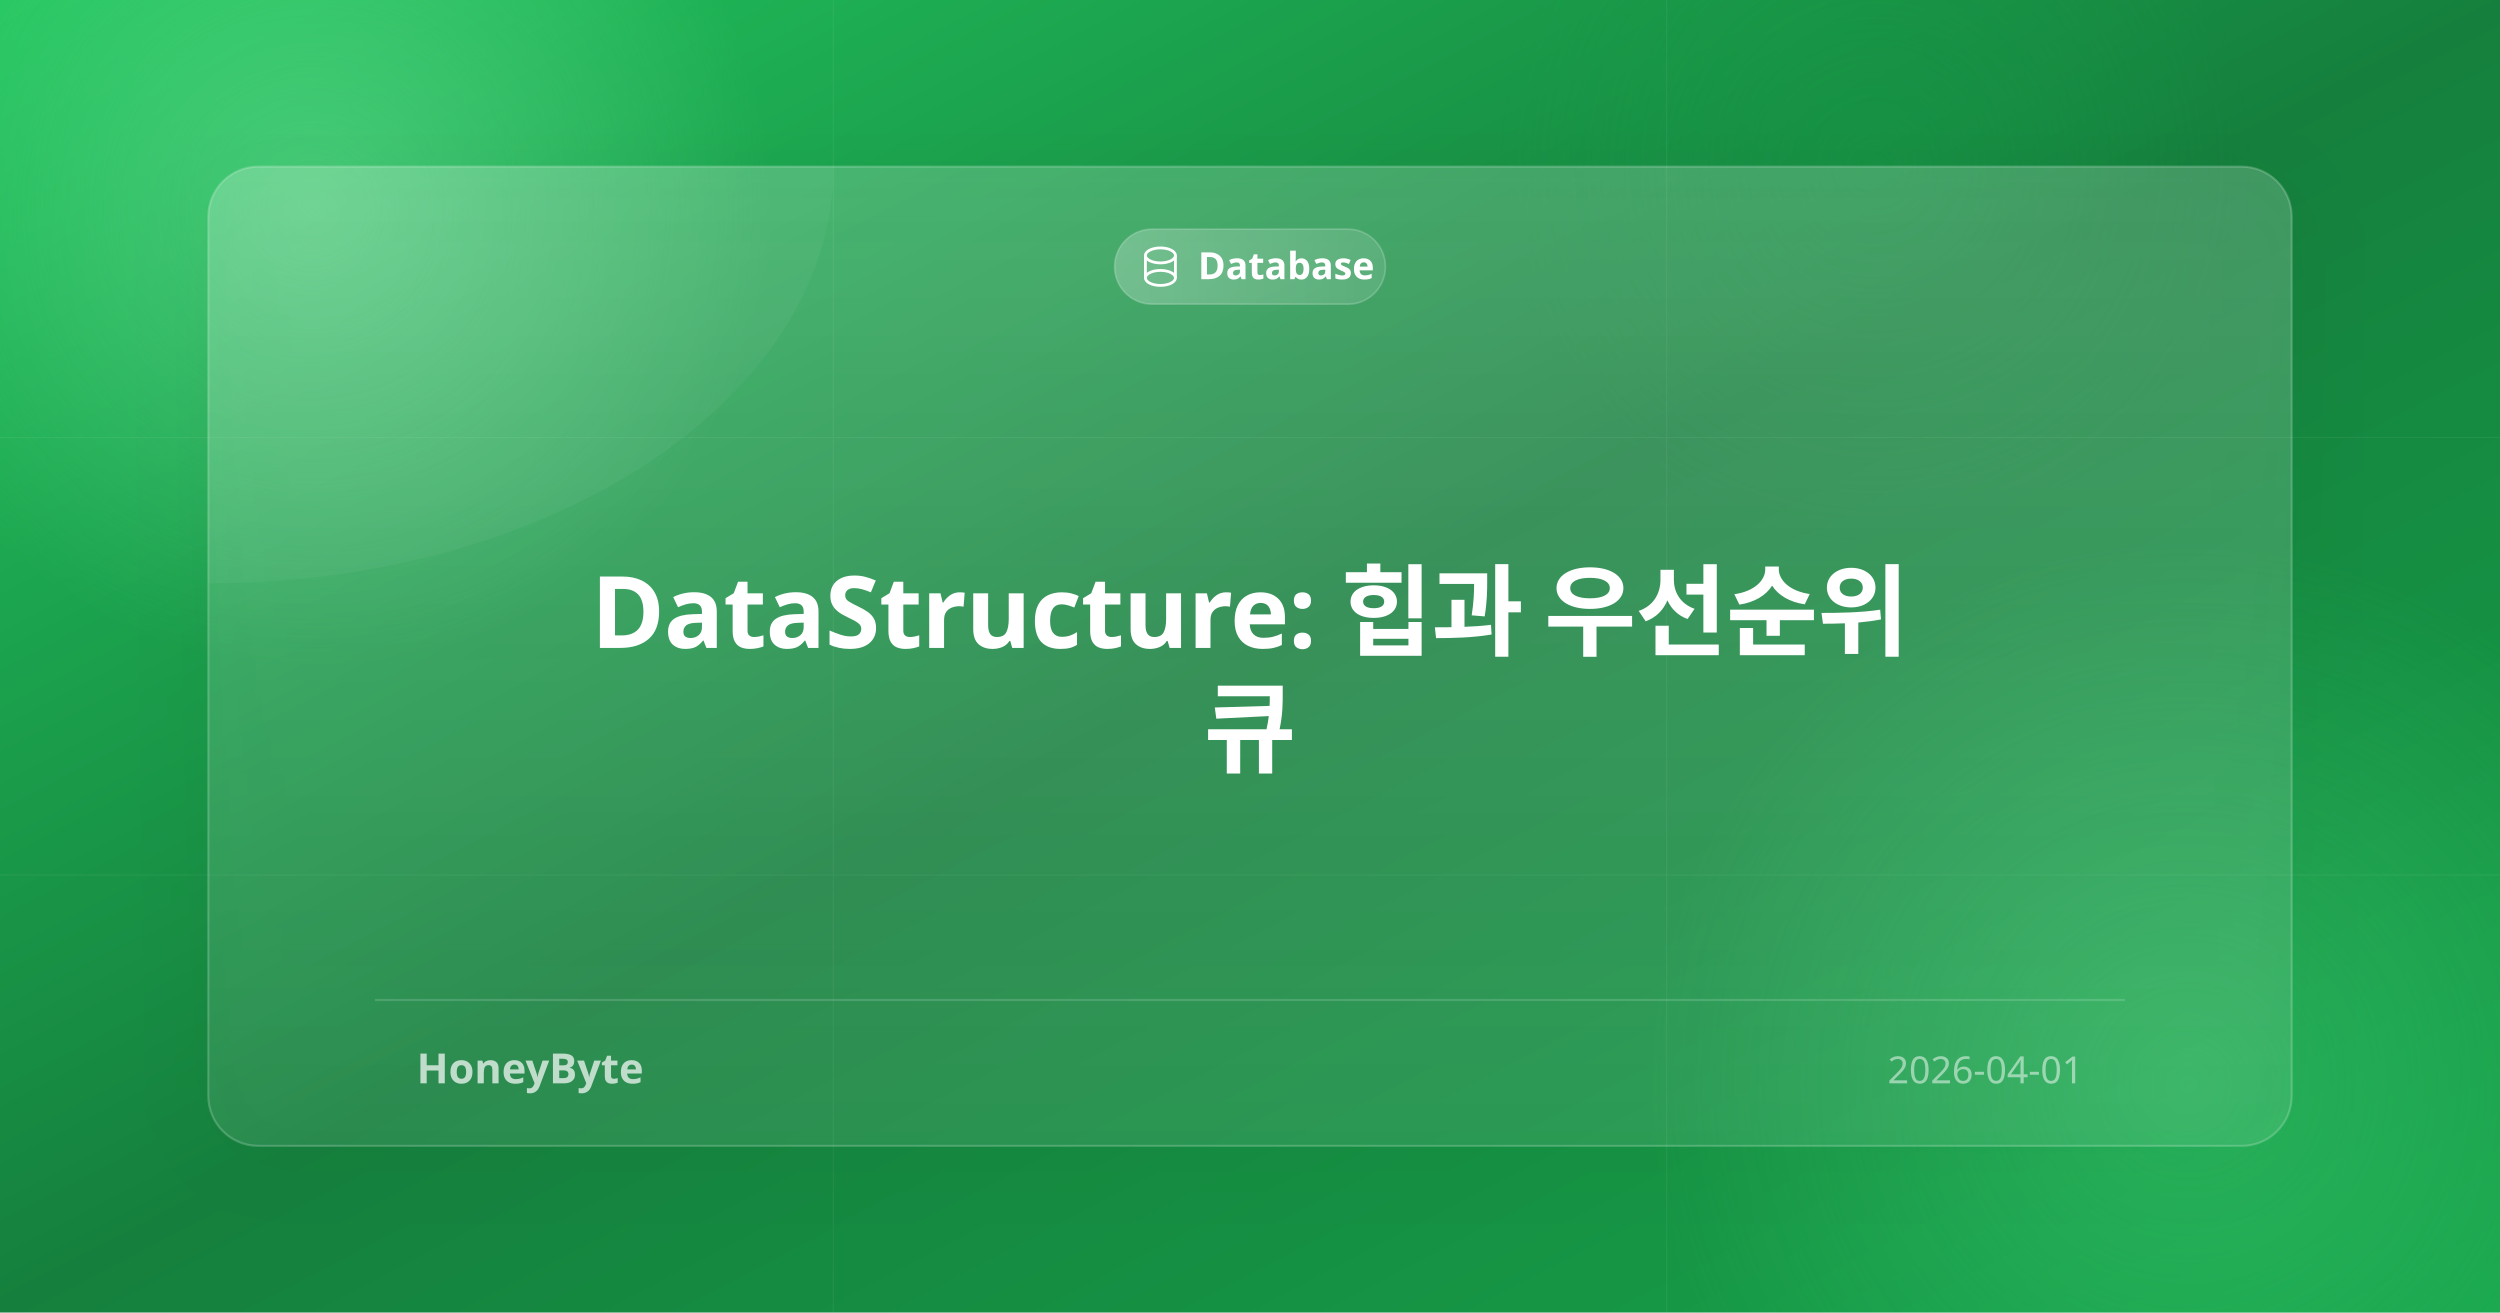
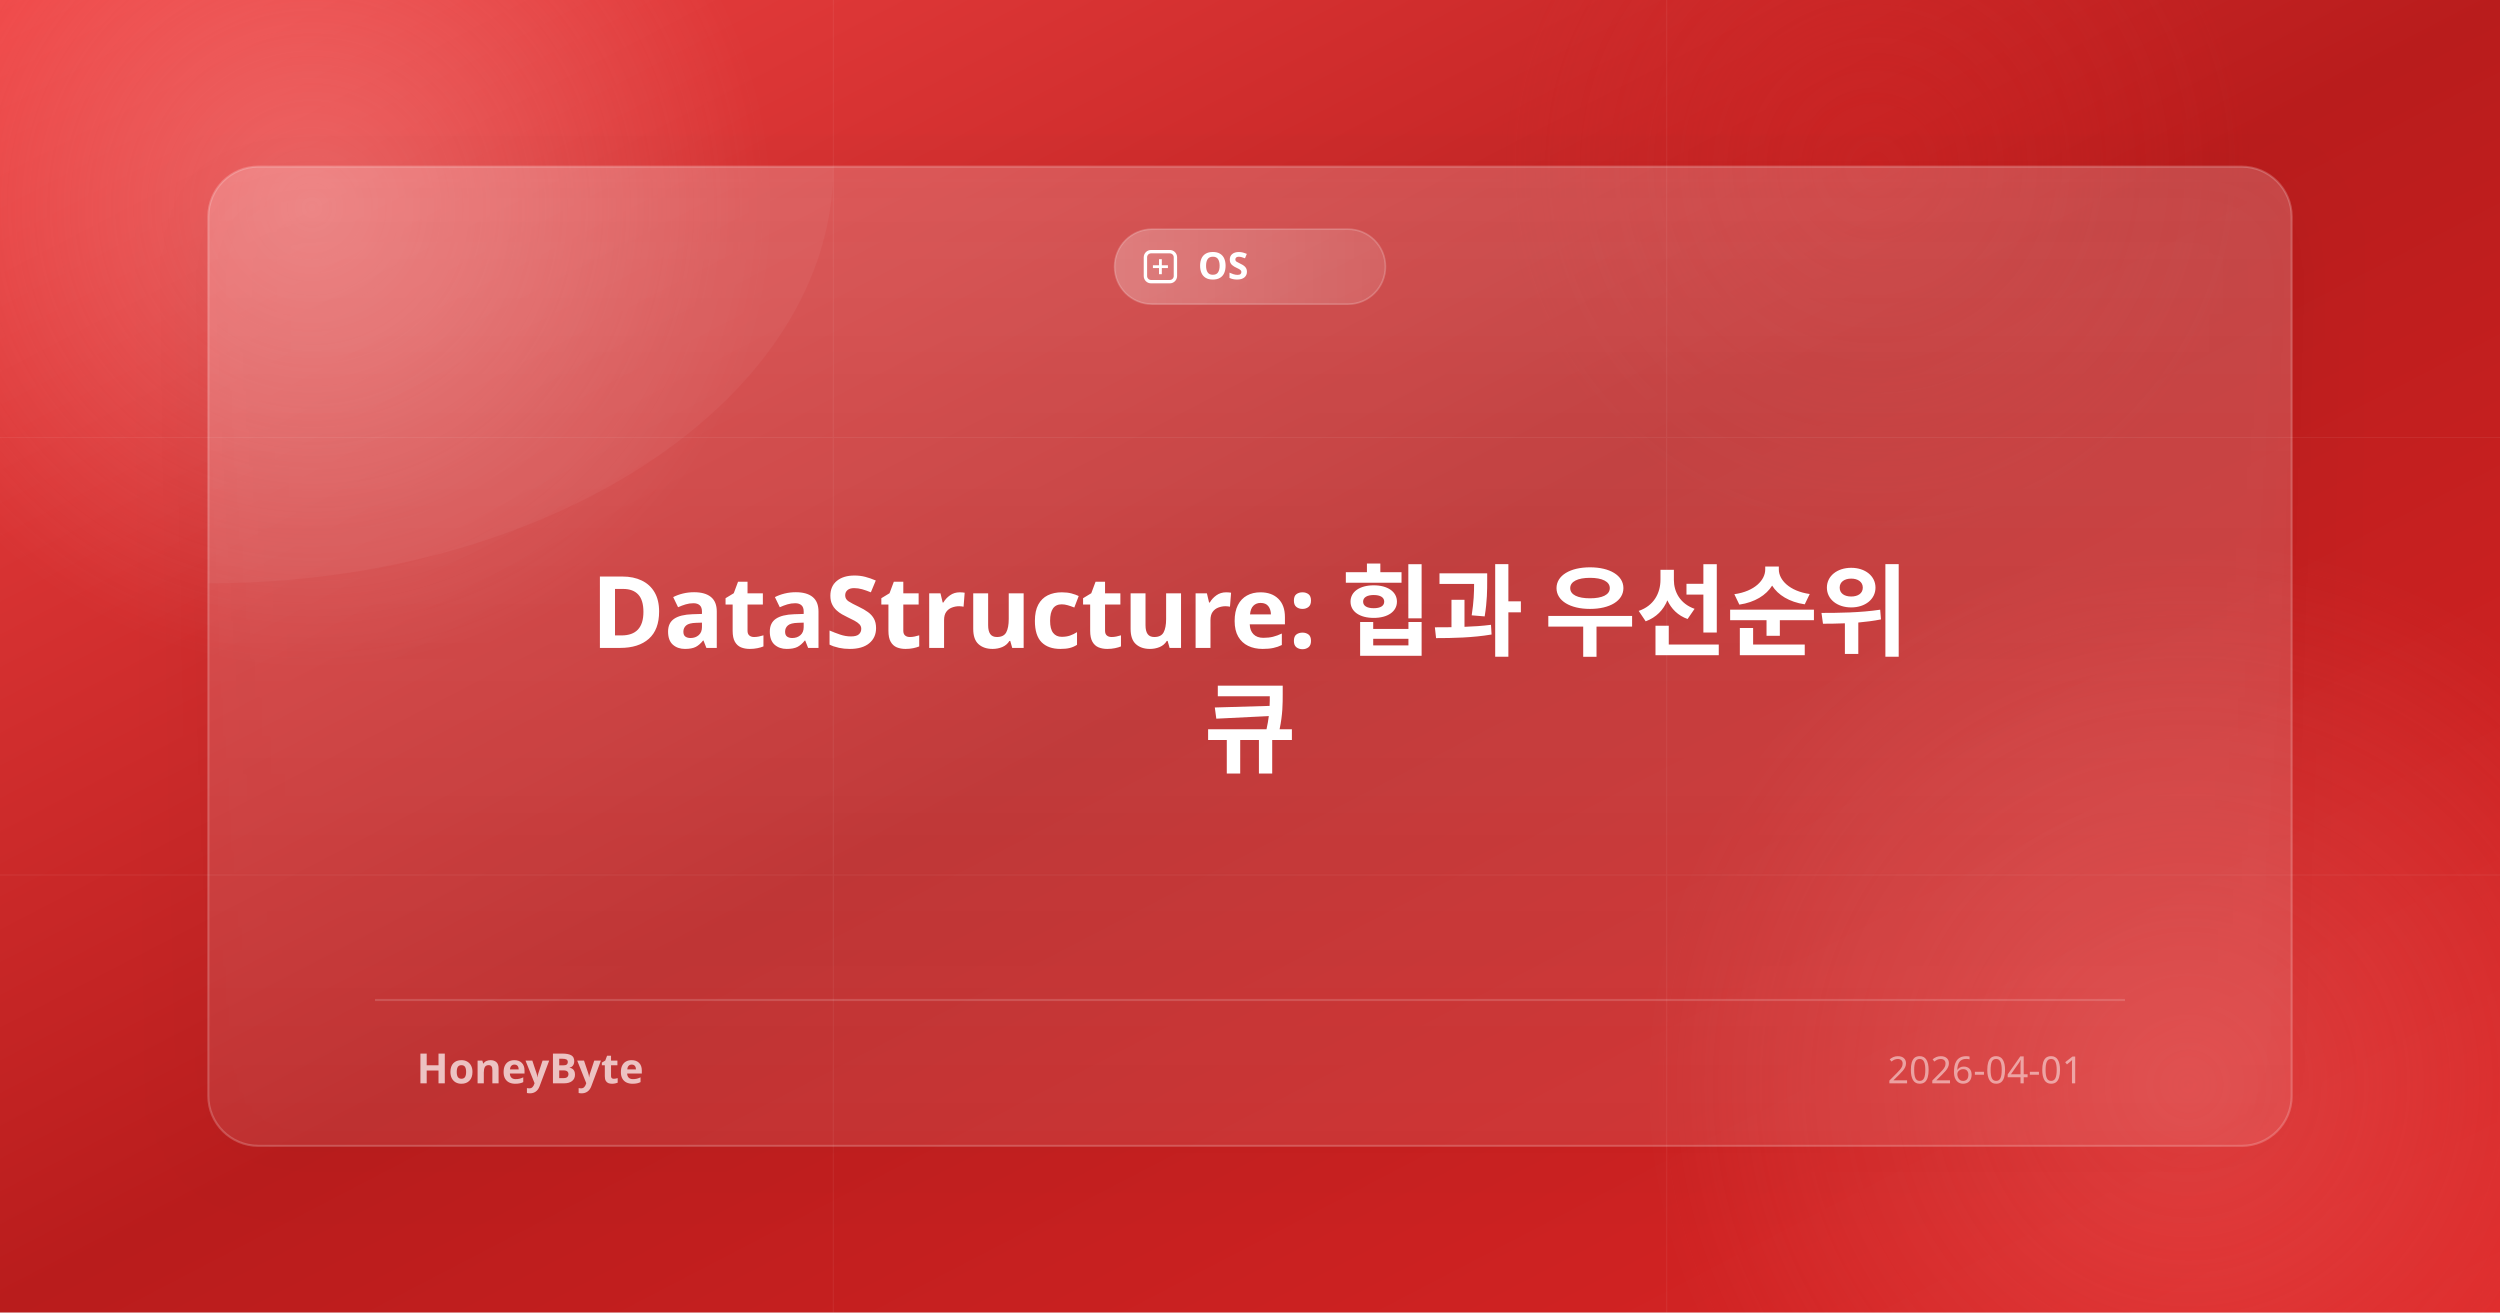
<svg xmlns="http://www.w3.org/2000/svg" width="1200" height="630" viewBox="0 0 1200 630">
  <defs>
    <linearGradient id="bgGrad" x1="0%" y1="0%" x2="100%" y2="100%">
-       <stop offset="0%" stop-color="#22C55E" />
-       <stop offset="50%" stop-color="#15803D" />
-       <stop offset="100%" stop-color="#16A34A" />
+       <stop offset="0%" stop-color="#EF4444" />
+       <stop offset="50%" stop-color="#B91C1C" />
+       <stop offset="100%" stop-color="#DC2626" />
    </linearGradient>
    <radialGradient id="blob1Grad" cx="50%" cy="50%" r="50%">
-       <stop offset="0%" stop-color="#86EFAC" stop-opacity="0.4" />
-       <stop offset="100%" stop-color="#86EFAC" stop-opacity="0" />
+       <stop offset="0%" stop-color="#FCA5A5" stop-opacity="0.4" />
+       <stop offset="100%" stop-color="#FCA5A5" stop-opacity="0" />
    </radialGradient>
    <radialGradient id="blob2Grad" cx="50%" cy="50%" r="50%">
-       <stop offset="0%" stop-color="#4ADE80" stop-opacity="0.35" />
-       <stop offset="100%" stop-color="#4ADE80" stop-opacity="0" />
+       <stop offset="0%" stop-color="#F87171" stop-opacity="0.35" />
+       <stop offset="100%" stop-color="#F87171" stop-opacity="0" />
    </radialGradient>
    <radialGradient id="blob3Grad" cx="50%" cy="50%" r="50%">
-       <stop offset="0%" stop-color="#16A34A" stop-opacity="0.3" />
-       <stop offset="100%" stop-color="#16A34A" stop-opacity="0" />
+       <stop offset="0%" stop-color="#DC2626" stop-opacity="0.3" />
+       <stop offset="100%" stop-color="#DC2626" stop-opacity="0" />
    </radialGradient>
    <filter id="glassBlur" x="-10%" y="-10%" width="120%" height="120%">
      <feGaussianBlur in="SourceGraphic" stdDeviation="2" />
    </filter>
    <filter id="cardShadow" x="-5%" y="-5%" width="110%" height="115%">
      <feDropShadow dx="0" dy="8" stdDeviation="20" flood-color="#000000" flood-opacity="0.25" />
    </filter>
    <linearGradient id="glassGrad" x1="0%" y1="0%" x2="0%" y2="100%">
      <stop offset="0%" stop-color="#ffffff" stop-opacity="0.18" />
      <stop offset="100%" stop-color="#ffffff" stop-opacity="0.08" />
    </linearGradient>
    <linearGradient id="badgeGrad" x1="0%" y1="0%" x2="100%" y2="0%">
      <stop offset="0%" stop-color="#ffffff" stop-opacity="0.25" />
      <stop offset="100%" stop-color="#ffffff" stop-opacity="0.12" />
    </linearGradient>
    <clipPath id="cardClip">
      <rect x="100" y="80" width="1000" height="470" rx="24" />
    </clipPath>
  </defs>
  <rect width="1200" height="630" fill="url(#bgGrad)" />
  <circle cx="150" cy="100" r="220" fill="url(#blob1Grad)" />
  <circle cx="1050" cy="520" r="260" fill="url(#blob2Grad)" />
  <circle cx="900" cy="80" r="180" fill="url(#blob3Grad)" />
  <g opacity="0.06">
    <line x1="0" y1="210" x2="1200" y2="210" stroke="#ffffff" stroke-width="0.5" />
    <line x1="0" y1="420" x2="1200" y2="420" stroke="#ffffff" stroke-width="0.5" />
    <line x1="400" y1="0" x2="400" y2="630" stroke="#ffffff" stroke-width="0.5" />
    <line x1="800" y1="0" x2="800" y2="630" stroke="#ffffff" stroke-width="0.5" />
  </g>
  <g filter="url(#cardShadow)">
    <rect x="100" y="80" width="1000" height="470" rx="24" fill="url(#glassGrad)" />
    <rect x="100" y="80" width="1000" height="470" rx="24" fill="none" stroke="rgba(255,255,255,0.2)" stroke-width="1" />
  </g>
  <g clip-path="url(#cardClip)">
    <ellipse cx="100" cy="80" rx="300" ry="200" fill="#ffffff" opacity="0.04" />
    <rect x="535" y="110" width="130" height="36" rx="18" fill="url(#badgeGrad)" />
    <rect x="535" y="110" width="130" height="36" rx="18" fill="none" stroke="rgba(255,255,255,0.2)" stroke-width="0.8" />
    <g transform="translate(557, 128) scale(0.9)">
-       <ellipse cx="0" cy="-6" rx="8" ry="4" fill="none" stroke="white" stroke-width="1.5" />
-       <path d="M-8-6V6" fill="none" stroke="white" stroke-width="1.5" />
-       <path d="M8-6V6" fill="none" stroke="white" stroke-width="1.5" />
-       <ellipse cx="0" cy="6" rx="8" ry="4" fill="none" stroke="white" stroke-width="1.5" />
+       <rect x="-8" y="-8" width="16" height="16" rx="3" fill="none" stroke="white" stroke-width="1.8" />
+       <line x1="-4" y1="0" x2="4" y2="0" stroke="white" stroke-width="1.5" />
+       <line x1="0" y1="-4" x2="0" y2="4" stroke="white" stroke-width="1.5" />
    </g>
-     <text x="575" y="134" font-family="'Pretendard', 'Apple SD Gothic Neo', sans-serif" font-size="18" font-weight="700" fill="#ffffff">Database</text>
+     <text x="575" y="134" font-family="'Pretendard', 'Apple SD Gothic Neo', sans-serif" font-size="18" font-weight="700" fill="#ffffff">OS</text>
    <text x="600" y="311" font-family="'Pretendard', 'Apple SD Gothic Neo', sans-serif" font-size="48" font-weight="800" fill="#FFFFFF" text-anchor="middle" letter-spacing="-0.5">DataStructure: 힙과 우선순위</text>
    <text x="600" y="367" font-family="'Pretendard', 'Apple SD Gothic Neo', sans-serif" font-size="48" font-weight="800" fill="#FFFFFF" text-anchor="middle" letter-spacing="-0.5">큐</text>
    <line x1="180" y1="480" x2="1020" y2="480" stroke="rgba(255,255,255,0.15)" stroke-width="1" />
    <text x="200" y="520" font-family="'Pretendard', 'Apple SD Gothic Neo', sans-serif" font-size="20" font-weight="600" fill="rgba(255,255,255,0.7)">HoneyByte</text>
    <text x="1000" y="520" font-family="'Pretendard', 'Apple SD Gothic Neo', sans-serif" font-size="18" font-weight="400" fill="rgba(255,255,255,0.5)" text-anchor="end">2026-04-01</text>
  </g>
</svg>
